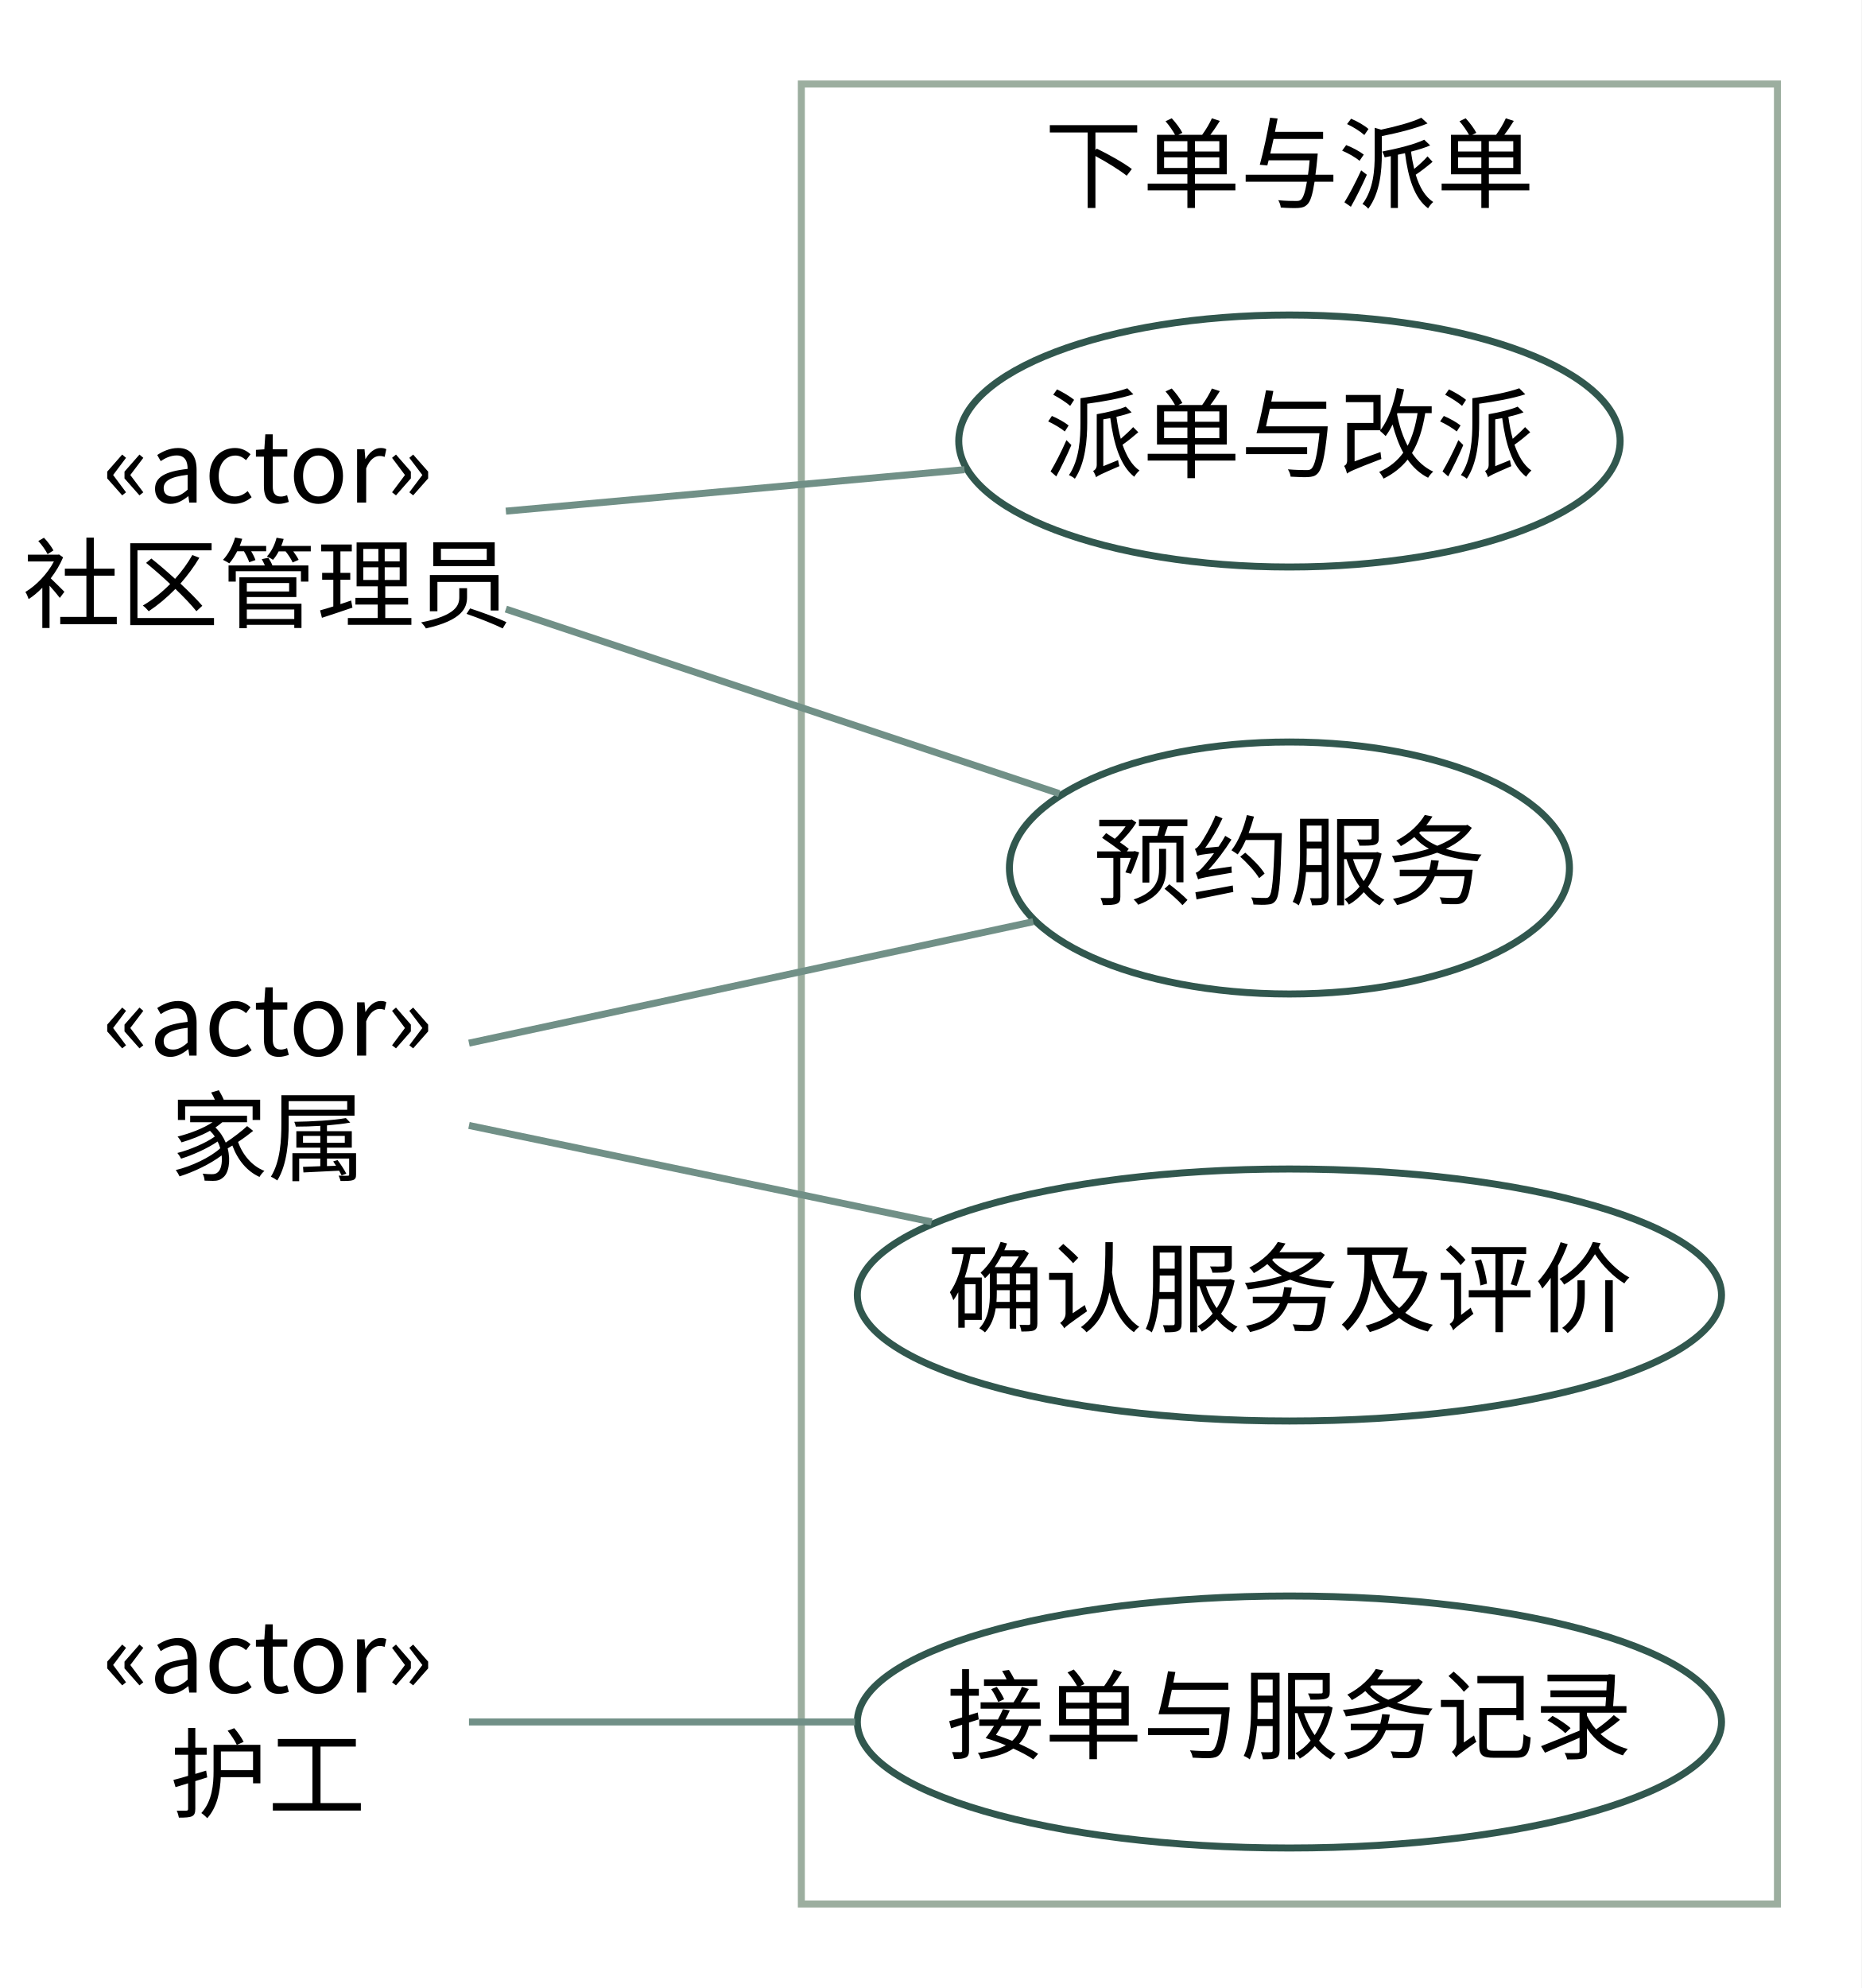
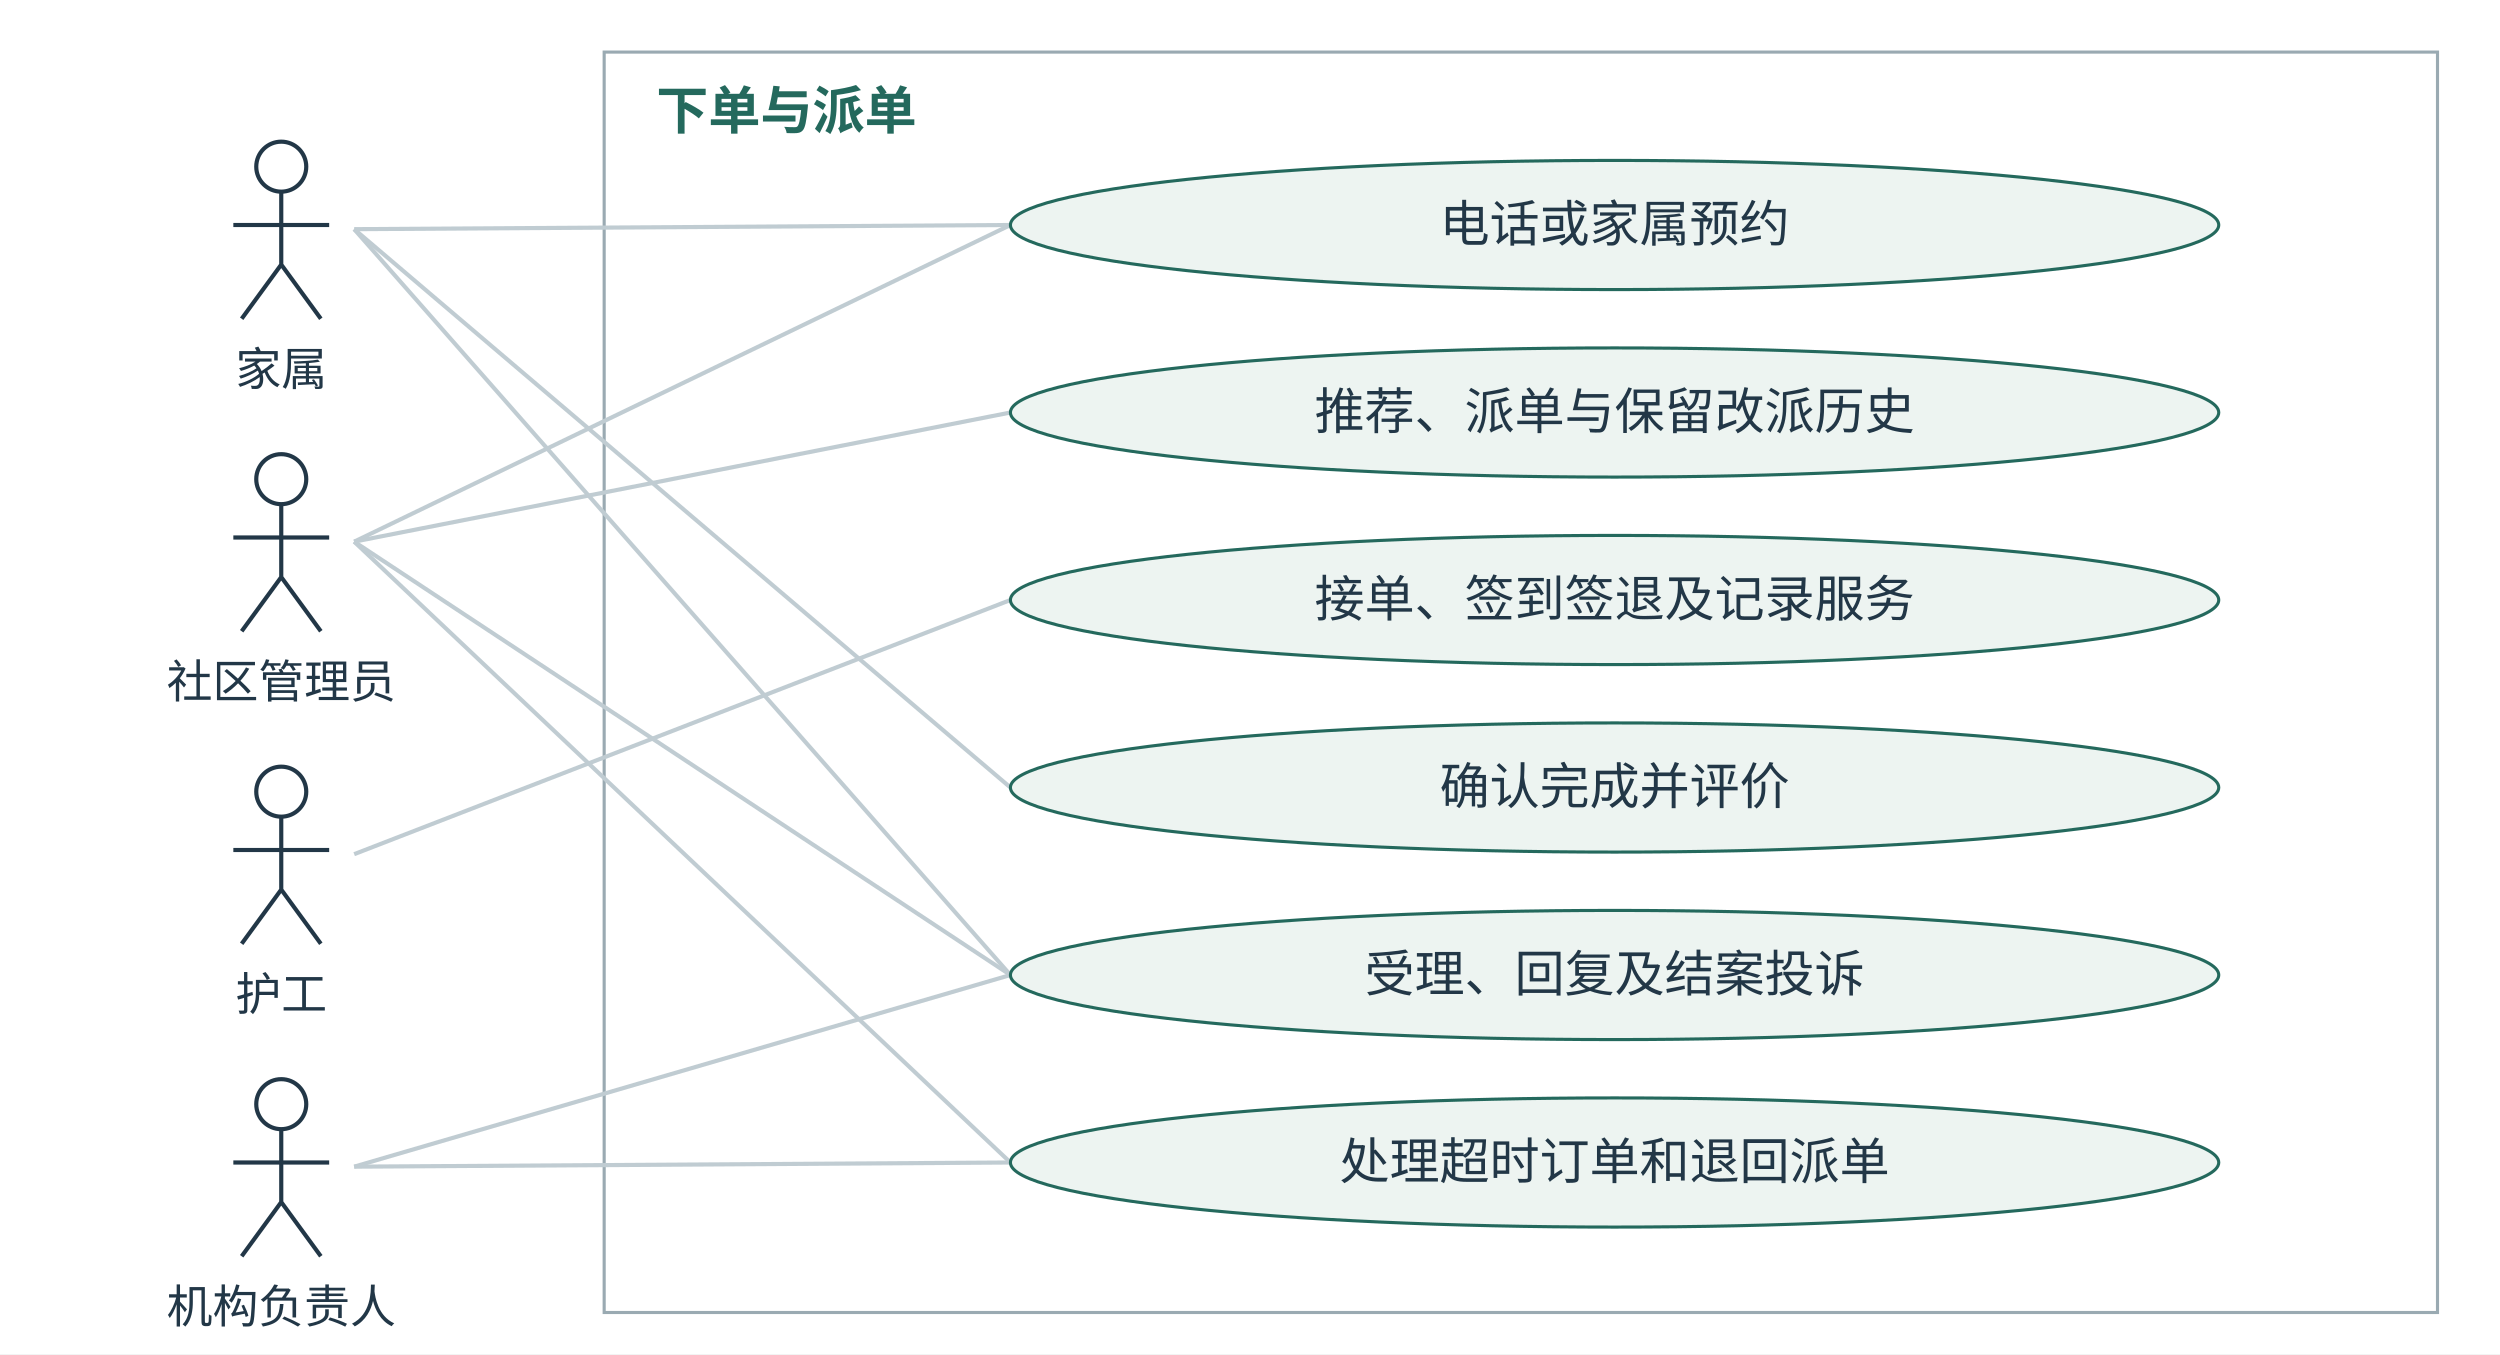
- <svg xmlns="http://www.w3.org/2000/svg" width="266pt" height="284pt" viewBox="0.00 0.00 266.00 284.00">
-   <g id="graph0" class="graph" transform="scale(1 1) rotate(0) translate(4 280)">
-     <polygon fill="white" stroke="none" points="-4,4 -4,-280 261.97,-280 261.97,4 -4,4" />
-     <g id="clust1" class="cluster">
-       <polygon fill="white" stroke="#9cae9f" points="110.5,-8 110.5,-268 249.97,-268 249.97,-8 110.5,-8" />
-       <text xml:space="preserve" text-anchor="middle" x="180.24" y="-251.4" font-family="Times,serif" font-size="14.00">下单与派单</text>
-     </g>
-     <g id="node1" class="node">
-       <text xml:space="preserve" text-anchor="middle" x="34.25" y="-208.2" font-family="Noto Sans CJK SC" font-size="14.00">«actor»</text>
-       <text xml:space="preserve" text-anchor="middle" x="34.25" y="-191.4" font-family="Noto Sans CJK SC" font-size="14.00">社区管理员</text>
-     </g>
-     <g id="node4" class="node">
-       <ellipse fill="none" stroke="#31574e" cx="180.24" cy="-156" rx="40.01" ry="18" />
-       <text xml:space="preserve" text-anchor="middle" x="180.24" y="-151.8" font-family="Noto Sans CJK SC" font-size="14.00">预约服务</text>
-     </g>
-     <g id="edge1" class="edge">
-       <path fill="none" stroke="#719087" d="M68.28,-192.99C92.03,-185.07 123.87,-174.46 147.35,-166.63" />
-     </g>
-     <g id="node5" class="node">
-       <ellipse fill="none" stroke="#31574e" cx="180.24" cy="-217" rx="47.25" ry="18" />
-       <text xml:space="preserve" text-anchor="middle" x="180.24" y="-212.8" font-family="Noto Sans CJK SC" font-size="14.00">派单与改派</text>
-     </g>
-     <g id="edge2" class="edge">
-       <path fill="none" stroke="#719087" d="M68.28,-206.98C87.71,-208.74 112.56,-210.98 133.81,-212.9" />
-     </g>
-     <g id="node2" class="node">
-       <text xml:space="preserve" text-anchor="middle" x="34.25" y="-129.2" font-family="Noto Sans CJK SC" font-size="14.00">«actor»</text>
-       <text xml:space="preserve" text-anchor="middle" x="34.25" y="-112.4" font-family="Noto Sans CJK SC" font-size="14.00">家属</text>
-     </g>
-     <g id="edge3" class="edge">
-       <path fill="none" stroke="#719087" d="M63.01,-130.98C85.98,-135.92 118.74,-142.98 143.63,-148.33" />
-     </g>
-     <g id="node7" class="node">
-       <ellipse fill="none" stroke="#31574e" cx="180.24" cy="-95" rx="61.74" ry="18" />
-       <text xml:space="preserve" text-anchor="middle" x="180.24" y="-90.8" font-family="Noto Sans CJK SC" font-size="14.00">确认服务及评价</text>
-     </g>
-     <g id="edge4" class="edge">
-       <path fill="none" stroke="#719087" d="M63.01,-119.22C81.73,-115.32 106.95,-110.06 129.12,-105.44" />
-     </g>
-     <g id="node3" class="node">
-       <text xml:space="preserve" text-anchor="middle" x="34.25" y="-38.2" font-family="Noto Sans CJK SC" font-size="14.00">«actor»</text>
-       <text xml:space="preserve" text-anchor="middle" x="34.25" y="-21.4" font-family="Noto Sans CJK SC" font-size="14.00">护工</text>
-     </g>
-     <g id="node6" class="node">
-       <ellipse fill="none" stroke="#31574e" cx="180.24" cy="-34" rx="61.74" ry="18" />
-       <text xml:space="preserve" text-anchor="middle" x="180.24" y="-29.8" font-family="Noto Sans CJK SC" font-size="14.00">接单与服务记录</text>
-     </g>
-     <g id="edge5" class="edge">
-       <path fill="none" stroke="#719087" d="M63.01,-34C78.7,-34 98.97,-34 118.17,-34" />
-     </g>
-   </g>
+ <svg xmlns="http://www.w3.org/2000/svg" width="1200" height="650" viewBox="0 0 1200 650">
+   <defs>
+     <marker id="arrow" markerWidth="10" markerHeight="10" refX="8" refY="5" orient="auto">
+       <path d="M1,1 L8,5 L1,9" fill="none" stroke="#6B7B87" stroke-width="1.4" />
+     </marker>
+   </defs>
+   <rect width="1200" height="650" fill="white" />
+   <rect x="290" y="25" width="880" height="605" rx="0" fill="white" stroke="#9AAAB2" stroke-width="1.5" />
+   <text x="315" y="62.0" font-family="Noto Sans CJK SC,Microsoft YaHei,sans-serif" font-size="25" font-weight="600" text-anchor="start" fill="#24695D">下单与派单</text>
+   <path d="M170,110.0 L485,108" fill="none" stroke="#C0CCD2" stroke-width="2" />
+   <path d="M170,260.0 L485,108" fill="none" stroke="#C0CCD2" stroke-width="2" />
+   <path d="M170,260.0 L485,198" fill="none" stroke="#C0CCD2" stroke-width="2" />
+   <path d="M170,410.0 L485,288" fill="none" stroke="#C0CCD2" stroke-width="2" />
+   <path d="M170,110.0 L485,378" fill="none" stroke="#C0CCD2" stroke-width="2" />
+   <path d="M170,110.0 L485,468" fill="none" stroke="#C0CCD2" stroke-width="2" />
+   <path d="M170,260.0 L485,468" fill="none" stroke="#C0CCD2" stroke-width="2" />
+   <path d="M170,560.0 L485,468" fill="none" stroke="#C0CCD2" stroke-width="2" />
+   <path d="M170,260.0 L485,558" fill="none" stroke="#C0CCD2" stroke-width="2" />
+   <path d="M170,560.0 L485,558" fill="none" stroke="#C0CCD2" stroke-width="2" />
+   <circle cx="135" cy="80.0" r="12" fill="white" stroke="#223747" stroke-width="2" />
+   <path d="M135,92.0 v35 M112,108.0 h46 M135,127.0 l-19,26 M135,127.0 l19,26" fill="none" stroke="#223747" stroke-width="2" />
+   <text x="135" y="185.0" font-family="Noto Sans CJK SC,Microsoft YaHei,sans-serif" font-size="22" font-weight="400" text-anchor="middle" fill="#223747">家属</text>
+   <circle cx="135" cy="230.0" r="12" fill="white" stroke="#223747" stroke-width="2" />
+   <path d="M135,242.0 v35 M112,258.0 h46 M135,277.0 l-19,26 M135,277.0 l19,26" fill="none" stroke="#223747" stroke-width="2" />
+   <text x="135" y="335.0" font-family="Noto Sans CJK SC,Microsoft YaHei,sans-serif" font-size="22" font-weight="400" text-anchor="middle" fill="#223747">社区管理员</text>
+   <circle cx="135" cy="380.0" r="12" fill="white" stroke="#223747" stroke-width="2" />
+   <path d="M135,392.0 v35 M112,408.0 h46 M135,427.0 l-19,26 M135,427.0 l19,26" fill="none" stroke="#223747" stroke-width="2" />
+   <text x="135" y="485.0" font-family="Noto Sans CJK SC,Microsoft YaHei,sans-serif" font-size="22" font-weight="400" text-anchor="middle" fill="#223747">护工</text>
+   <circle cx="135" cy="530.0" r="12" fill="white" stroke="#223747" stroke-width="2" />
+   <path d="M135,542.0 v35 M112,558.0 h46 M135,577.0 l-19,26 M135,577.0 l19,26" fill="none" stroke="#223747" stroke-width="2" />
+   <text x="135" y="635.0" font-family="Noto Sans CJK SC,Microsoft YaHei,sans-serif" font-size="22" font-weight="400" text-anchor="middle" fill="#223747">机构负责人</text>
+   <ellipse cx="775" cy="108" rx="290" ry="31" fill="#EDF4F1" stroke="#24695D" stroke-width="1.5" />
+   <text x="775" y="116.0" font-family="Noto Sans CJK SC,Microsoft YaHei,sans-serif" font-size="24" font-weight="400" text-anchor="middle" fill="#223747">电话或家属预约</text>
+   <ellipse cx="775" cy="198" rx="290" ry="31" fill="#EDF4F1" stroke="#24695D" stroke-width="1.5" />
+   <text x="775" y="206.0" font-family="Noto Sans CJK SC,Microsoft YaHei,sans-serif" font-size="24" font-weight="400" text-anchor="middle" fill="#223747">推荐、派单与保留改派历史</text>
+   <ellipse cx="775" cy="288" rx="290" ry="31" fill="#EDF4F1" stroke="#24695D" stroke-width="1.5" />
+   <text x="775" y="296.0" font-family="Noto Sans CJK SC,Microsoft YaHei,sans-serif" font-size="24" font-weight="400" text-anchor="middle" fill="#223747">接单、签到签退及记录服务</text>
+   <ellipse cx="775" cy="378" rx="290" ry="31" fill="#EDF4F1" stroke="#24695D" stroke-width="1.5" />
+   <text x="775" y="386.0" font-family="Noto Sans CJK SC,Microsoft YaHei,sans-serif" font-size="24" font-weight="400" text-anchor="middle" fill="#223747">确认完成并评价</text>
+   <ellipse cx="775" cy="468" rx="290" ry="31" fill="#EDF4F1" stroke="#24695D" stroke-width="1.5" />
+   <text x="775" y="476.0" font-family="Noto Sans CJK SC,Microsoft YaHei,sans-serif" font-size="24" font-weight="400" text-anchor="middle" fill="#223747">受理、回复及结案投诉</text>
+   <ellipse cx="775" cy="558" rx="290" ry="31" fill="#EDF4F1" stroke="#24695D" stroke-width="1.5" />
+   <text x="775" y="566.0" font-family="Noto Sans CJK SC,Microsoft YaHei,sans-serif" font-size="24" font-weight="400" text-anchor="middle" fill="#223747">处理超时订单和退回派单</text>
</svg>
